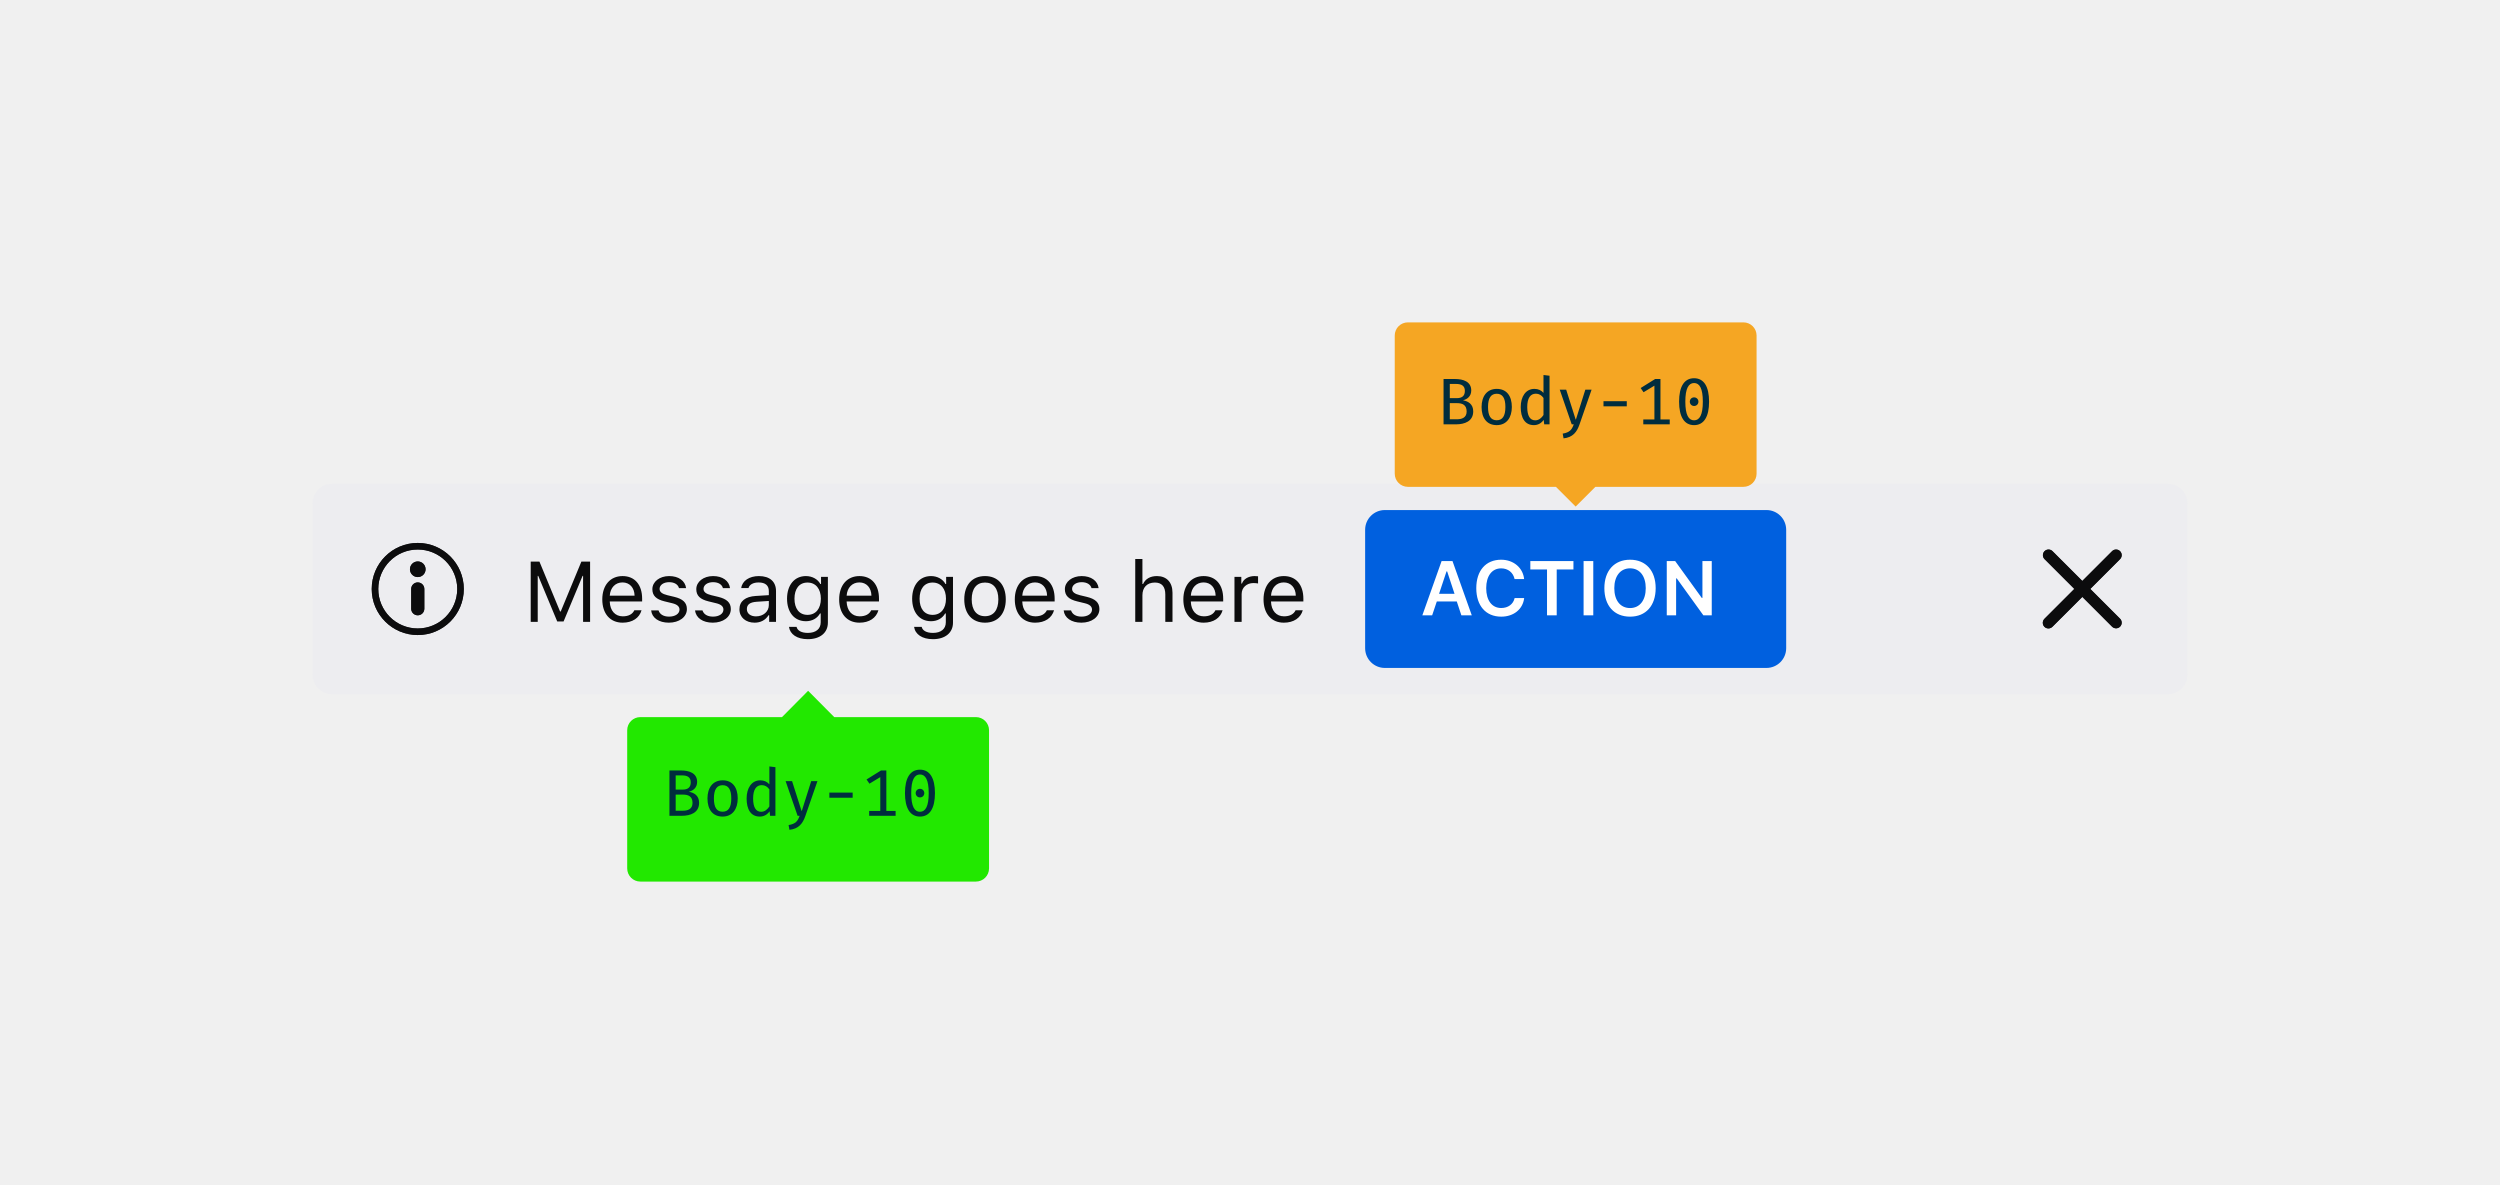
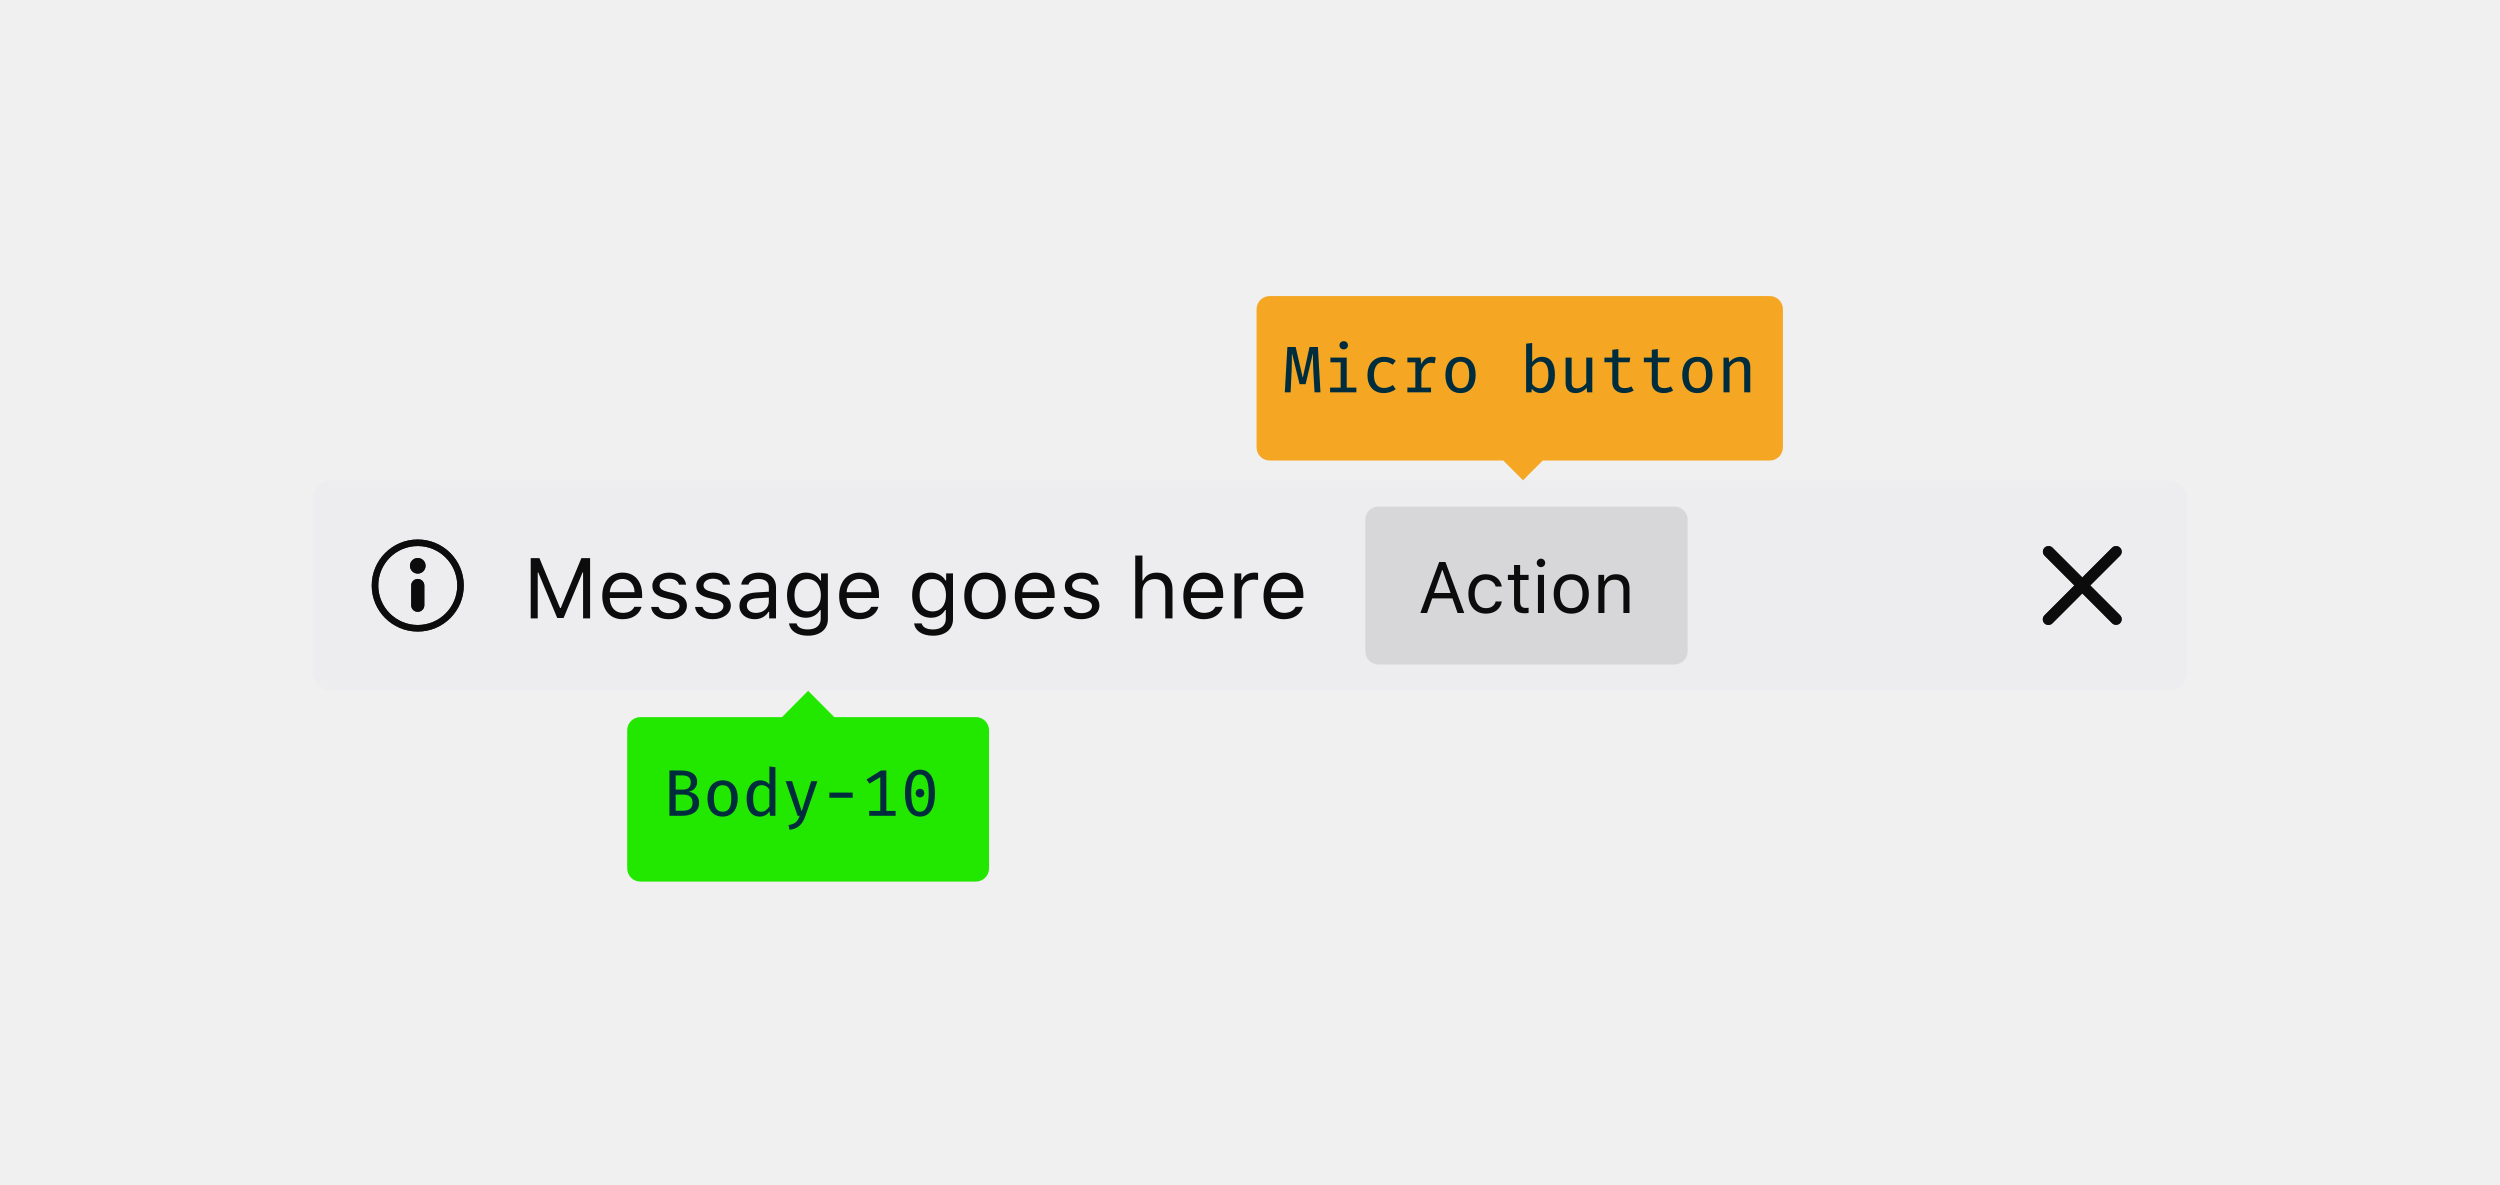
<svg xmlns="http://www.w3.org/2000/svg" xmlns:xlink="http://www.w3.org/1999/xlink" width="380" height="180" viewBox="0 0 380 180">
  <defs>
    <path id="t-gen-a" d="M7.223,5.989 L11.759,1.453 C12.084,1.116 12.08,0.582 11.749,0.251 C11.418,-0.08 10.884,-0.084 10.547,0.241 L6.011,4.777 L1.474,0.241 C1.137,-0.084 0.603,-0.08 0.272,0.251 C-0.058,0.582 -0.063,1.116 0.262,1.453 L4.799,5.989 L0.262,10.526 C0.039,10.742 -0.05,11.06 0.028,11.36 C0.106,11.66 0.34,11.894 0.64,11.972 C0.94,12.05 1.258,11.961 1.474,11.738 L6.011,7.201 L10.547,11.738 C10.884,12.063 11.418,12.058 11.749,11.728 C12.08,11.397 12.084,10.863 11.759,10.526 L7.223,5.989 Z" />
    <path id="t-gen-c" d="M7,0 C3.134,-6.66133815e-16 4.4408921e-16,3.134 0,7 C-4.4408921e-16,10.866 3.134,14 7,14 C10.866,14 14,10.866 14,7 C13.996,3.136 10.864,0.004 7,3.77475828e-15 L7,0 Z M7,13 C3.686,13 1,10.314 1,7 C1,3.686 3.686,1 7,1 C10.314,1 13,3.686 13,7 C12.996,10.312 10.312,12.996 7,13 Z M7,6 C6.448,6 6,6.448 6,7 L6,10 C6,10.552 6.448,11 7,11 C7.552,11 8,10.552 8,10 L8,7 C8,6.448 7.552,6 7,6 Z M7,2.812 C6.344,2.812 5.812,3.344 5.812,4 C5.812,4.656 6.344,5.188 7,5.188 C7.656,5.188 8.188,4.656 8.188,4 C8.188,3.685 8.063,3.383 7.84,3.16 C7.617,2.937 7.315,2.812 7,2.812 L7,2.812 Z" />
-     <rect id="t-gen-e" width="64" height="24" x="160" y="4.027" rx="3" />
+     <rect id="t-gen-e" width="49" height="24" x="160.52" y="4" rx="2" />
  </defs>
  <g fill="none" fill-rule="evenodd">
-     <g transform="translate(47.5 73.5)">
-       <rect width="285" height="32" y=".027" fill="#EDEDF0" rx="3" />
-       <g transform="translate(257 4.027)">
+     <g transform="translate(47 73)">
+       <rect width="285" height="32" x=".5" fill="#EDEDF0" rx="3" />
+       <g transform="translate(257.5 4)">
        <rect width="24" height="24" />
        <g transform="translate(6 6)">
          <mask id="t-gen-b" fill="#fff">
            <use xlink:href="#t-gen-a" />
          </mask>
          <use fill="#0C0C0D" fill-opacity=".8" fill-rule="nonzero" xlink:href="#t-gen-a" />
          <g fill="#0C0C0D" mask="url(#t-gen-b)">
            <rect width="200" height="200" transform="translate(-89 -91)" />
          </g>
        </g>
      </g>
-       <g transform="translate(4 4.027)">
+       <g transform="translate(4.5 4)">
        <rect width="24" height="24" />
        <g transform="translate(5 5)">
          <mask id="t-gen-d" fill="#fff">
            <use xlink:href="#t-gen-c" />
          </mask>
          <use fill="#0C0C0D" fill-opacity=".8" fill-rule="nonzero" xlink:href="#t-gen-c" />
          <g fill="#0C0C0D" mask="url(#t-gen-d)">
            <rect width="200" height="200" transform="translate(-94.059 -95.048)" />
          </g>
        </g>
      </g>
-       <path fill="#0C0C0D" d="M42.194,21.027 L42.194,11.867 L40.868,11.867 L37.732,19.446 L37.63,19.446 L34.495,11.867 L33.168,11.867 L33.168,21.027 L34.234,21.027 L34.234,14.032 L34.311,14.032 L37.199,20.963 L38.164,20.963 L41.052,14.032 L41.128,14.032 L41.128,21.027 L42.194,21.027 Z M47.12,15.028 C46.028,15.028 45.267,15.828 45.184,17.04 L48.955,17.04 C48.929,15.828 48.206,15.028 47.12,15.028 Z M48.923,19.256 L50.015,19.256 C49.685,20.43 48.631,21.147 47.133,21.147 C45.235,21.147 44.048,19.776 44.048,17.612 C44.048,15.46 45.254,14.063 47.133,14.063 C48.98,14.063 50.104,15.377 50.104,17.504 L50.104,17.923 L45.184,17.923 L45.184,17.973 C45.241,19.325 45.997,20.182 47.158,20.182 C48.041,20.182 48.637,19.859 48.923,19.256 Z M51.659,16.056 C51.659,17.047 52.243,17.599 53.525,17.91 L54.699,18.196 C55.429,18.373 55.785,18.691 55.785,19.16 C55.785,19.789 55.125,20.227 54.204,20.227 C53.328,20.227 52.782,19.859 52.598,19.281 L51.475,19.281 C51.595,20.417 52.643,21.147 54.166,21.147 C55.721,21.147 56.908,20.303 56.908,19.078 C56.908,18.094 56.286,17.535 54.998,17.224 L53.944,16.971 C53.138,16.774 52.757,16.482 52.757,16.012 C52.757,15.403 53.392,14.99 54.204,14.99 C55.029,14.99 55.562,15.352 55.708,15.898 L56.788,15.898 C56.642,14.774 55.645,14.063 54.21,14.063 C52.757,14.063 51.659,14.92 51.659,16.056 Z M58.336,16.056 C58.336,17.047 58.92,17.599 60.203,17.91 L61.377,18.196 C62.107,18.373 62.462,18.691 62.462,19.16 C62.462,19.789 61.802,20.227 60.882,20.227 C60.006,20.227 59.46,19.859 59.276,19.281 L58.152,19.281 C58.273,20.417 59.32,21.147 60.844,21.147 C62.399,21.147 63.586,20.303 63.586,19.078 C63.586,18.094 62.964,17.535 61.675,17.224 L60.622,16.971 C59.815,16.774 59.435,16.482 59.435,16.012 C59.435,15.403 60.069,14.99 60.882,14.99 C61.707,14.99 62.24,15.352 62.386,15.898 L63.465,15.898 C63.319,14.774 62.323,14.063 60.888,14.063 C59.435,14.063 58.336,14.92 58.336,16.056 Z M67.407,20.189 C68.531,20.189 69.362,19.452 69.362,18.475 L69.362,17.846 L67.521,17.967 C66.48,18.037 66.023,18.399 66.023,19.084 C66.023,19.783 66.614,20.189 67.407,20.189 Z M67.204,21.147 C65.877,21.147 64.894,20.36 64.894,19.11 C64.894,17.885 65.795,17.18 67.388,17.085 L69.362,16.964 L69.362,16.342 C69.362,15.498 68.835,15.034 67.813,15.034 C66.995,15.034 66.423,15.346 66.271,15.885 L65.167,15.885 C65.312,14.787 66.392,14.063 67.852,14.063 C69.521,14.063 70.454,14.92 70.454,16.342 L70.454,21.027 L69.413,21.027 L69.413,20.017 L69.312,20.017 C68.867,20.747 68.118,21.147 67.204,21.147 Z M75.24,19.96 C76.51,19.96 77.271,18.995 77.271,17.504 C77.271,16.012 76.503,15.047 75.24,15.047 C73.971,15.047 73.26,16.012 73.26,17.504 C73.26,18.995 73.971,19.96 75.24,19.96 Z M75.291,23.655 C73.641,23.655 72.587,22.912 72.422,21.782 L73.577,21.782 C73.698,22.341 74.307,22.702 75.291,22.702 C76.516,22.702 77.246,22.099 77.246,21.09 L77.246,19.744 L77.145,19.744 C76.713,20.5 75.938,20.925 74.999,20.925 C73.228,20.925 72.13,19.554 72.13,17.504 C72.13,15.453 73.241,14.063 74.999,14.063 C75.958,14.063 76.802,14.533 77.195,15.269 L77.297,15.269 L77.297,14.184 L78.338,14.184 L78.338,21.147 C78.338,22.677 77.157,23.655 75.291,23.655 Z M83.124,15.028 C82.032,15.028 81.271,15.828 81.188,17.04 L84.958,17.04 C84.933,15.828 84.209,15.028 83.124,15.028 Z M84.927,19.256 L86.019,19.256 C85.688,20.43 84.635,21.147 83.137,21.147 C81.239,21.147 80.052,19.776 80.052,17.612 C80.052,15.46 81.258,14.063 83.137,14.063 C84.984,14.063 86.107,15.377 86.107,17.504 L86.107,17.923 L81.188,17.923 L81.188,17.973 C81.245,19.325 82,20.182 83.162,20.182 C84.044,20.182 84.641,19.859 84.927,19.256 Z M94.258,19.96 C95.527,19.96 96.289,18.995 96.289,17.504 C96.289,16.012 95.521,15.047 94.258,15.047 C92.988,15.047 92.277,16.012 92.277,17.504 C92.277,18.995 92.988,19.96 94.258,19.96 Z M94.309,23.655 C92.658,23.655 91.604,22.912 91.439,21.782 L92.595,21.782 C92.715,22.341 93.325,22.702 94.309,22.702 C95.534,22.702 96.264,22.099 96.264,21.09 L96.264,19.744 L96.162,19.744 C95.73,20.5 94.956,20.925 94.017,20.925 C92.246,20.925 91.147,19.554 91.147,17.504 C91.147,15.453 92.258,14.063 94.017,14.063 C94.975,14.063 95.819,14.533 96.213,15.269 L96.314,15.269 L96.314,14.184 L97.355,14.184 L97.355,21.147 C97.355,22.677 96.175,23.655 94.309,23.655 Z M102.224,21.147 C100.275,21.147 99.069,19.802 99.069,17.605 C99.069,15.403 100.275,14.063 102.224,14.063 C104.173,14.063 105.379,15.403 105.379,17.605 C105.379,19.802 104.173,21.147 102.224,21.147 Z M102.224,20.163 C103.519,20.163 104.249,19.224 104.249,17.605 C104.249,15.98 103.519,15.047 102.224,15.047 C100.929,15.047 100.199,15.98 100.199,17.605 C100.199,19.224 100.929,20.163 102.224,20.163 Z M109.822,15.028 C108.73,15.028 107.969,15.828 107.886,17.04 L111.657,17.04 C111.631,15.828 110.908,15.028 109.822,15.028 Z M111.625,19.256 L112.717,19.256 C112.387,20.43 111.333,21.147 109.835,21.147 C107.937,21.147 106.75,19.776 106.75,17.612 C106.75,15.46 107.956,14.063 109.835,14.063 C111.682,14.063 112.806,15.377 112.806,17.504 L112.806,17.923 L107.886,17.923 L107.886,17.973 C107.943,19.325 108.699,20.182 109.86,20.182 C110.743,20.182 111.339,19.859 111.625,19.256 Z M114.361,16.056 C114.361,17.047 114.945,17.599 116.227,17.91 L117.401,18.196 C118.131,18.373 118.487,18.691 118.487,19.16 C118.487,19.789 117.827,20.227 116.906,20.227 C116.03,20.227 115.484,19.859 115.3,19.281 L114.177,19.281 C114.297,20.417 115.345,21.147 116.868,21.147 C118.423,21.147 119.61,20.303 119.61,19.078 C119.61,18.094 118.988,17.535 117.7,17.224 L116.646,16.971 C115.84,16.774 115.459,16.482 115.459,16.012 C115.459,15.403 116.094,14.99 116.906,14.99 C117.731,14.99 118.265,15.352 118.411,15.898 L119.49,15.898 C119.344,14.774 118.347,14.063 116.913,14.063 C115.459,14.063 114.361,14.92 114.361,16.056 Z M125.057,21.027 L126.148,21.027 L126.148,16.977 C126.148,15.822 126.821,15.047 128.046,15.047 C129.081,15.047 129.627,15.65 129.627,16.863 L129.627,21.027 L130.719,21.027 L130.719,16.596 C130.719,14.99 129.805,14.063 128.357,14.063 C127.31,14.063 126.593,14.508 126.25,15.263 L126.148,15.263 L126.148,11.467 L125.057,11.467 L125.057,21.027 Z M135.441,15.028 C134.35,15.028 133.588,15.828 133.505,17.04 L137.276,17.04 C137.25,15.828 136.527,15.028 135.441,15.028 Z M137.244,19.256 L138.336,19.256 C138.006,20.43 136.952,21.147 135.454,21.147 C133.556,21.147 132.369,19.776 132.369,17.612 C132.369,15.46 133.575,14.063 135.454,14.063 C137.301,14.063 138.425,15.377 138.425,17.504 L138.425,17.923 L133.505,17.923 L133.505,17.973 C133.562,19.325 134.318,20.182 135.479,20.182 C136.362,20.182 136.958,19.859 137.244,19.256 Z M140.139,21.027 L141.23,21.027 L141.23,16.786 C141.23,15.822 141.986,15.123 143.027,15.123 C143.243,15.123 143.636,15.161 143.725,15.187 L143.725,14.095 C143.585,14.076 143.357,14.063 143.179,14.063 C142.271,14.063 141.484,14.533 141.281,15.2 L141.18,15.2 L141.18,14.184 L140.139,14.184 L140.139,21.027 Z M147.629,15.028 C146.537,15.028 145.775,15.828 145.693,17.04 L149.463,17.04 C149.438,15.828 148.714,15.028 147.629,15.028 Z M149.432,19.256 L150.523,19.256 C150.193,20.43 149.14,21.147 147.642,21.147 C145.744,21.147 144.557,19.776 144.557,17.612 C144.557,15.46 145.763,14.063 147.642,14.063 C149.489,14.063 150.612,15.377 150.612,17.504 L150.612,17.923 L145.693,17.923 L145.693,17.973 C145.75,19.325 146.505,20.182 147.667,20.182 C148.549,20.182 149.146,19.859 149.432,19.256 Z" />
+       <path fill="#0C0C0D" d="M42.694,21 L42.694,11.84 L41.368,11.84 L38.232,19.419 L38.13,19.419 L34.995,11.84 L33.668,11.84 L33.668,21 L34.734,21 L34.734,14.005 L34.811,14.005 L37.699,20.937 L38.664,20.937 L41.552,14.005 L41.628,14.005 L41.628,21 L42.694,21 Z M47.62,15.001 C46.528,15.001 45.767,15.801 45.684,17.014 L49.455,17.014 C49.429,15.801 48.706,15.001 47.62,15.001 Z M49.423,19.229 L50.515,19.229 C50.185,20.403 49.131,21.121 47.633,21.121 C45.735,21.121 44.548,19.75 44.548,17.585 C44.548,15.433 45.754,14.037 47.633,14.037 C49.48,14.037 50.604,15.351 50.604,17.477 L50.604,17.896 L45.684,17.896 L45.684,17.947 C45.741,19.299 46.497,20.156 47.658,20.156 C48.541,20.156 49.137,19.832 49.423,19.229 Z M52.159,16.03 C52.159,17.02 52.743,17.572 54.025,17.883 L55.199,18.169 C55.929,18.347 56.285,18.664 56.285,19.134 C56.285,19.762 55.625,20.2 54.704,20.2 C53.828,20.2 53.282,19.832 53.098,19.254 L51.975,19.254 C52.095,20.391 53.143,21.121 54.666,21.121 C56.221,21.121 57.408,20.276 57.408,19.051 C57.408,18.067 56.786,17.509 55.498,17.198 L54.444,16.944 C53.638,16.747 53.257,16.455 53.257,15.985 C53.257,15.376 53.892,14.963 54.704,14.963 C55.529,14.963 56.062,15.325 56.208,15.871 L57.288,15.871 C57.142,14.748 56.145,14.037 54.71,14.037 C53.257,14.037 52.159,14.894 52.159,16.03 Z M58.836,16.03 C58.836,17.02 59.42,17.572 60.703,17.883 L61.877,18.169 C62.607,18.347 62.962,18.664 62.962,19.134 C62.962,19.762 62.302,20.2 61.382,20.2 C60.506,20.2 59.96,19.832 59.776,19.254 L58.652,19.254 C58.773,20.391 59.82,21.121 61.344,21.121 C62.899,21.121 64.086,20.276 64.086,19.051 C64.086,18.067 63.464,17.509 62.175,17.198 L61.122,16.944 C60.315,16.747 59.935,16.455 59.935,15.985 C59.935,15.376 60.569,14.963 61.382,14.963 C62.207,14.963 62.74,15.325 62.886,15.871 L63.965,15.871 C63.819,14.748 62.823,14.037 61.388,14.037 C59.935,14.037 58.836,14.894 58.836,16.03 Z M67.907,20.162 C69.031,20.162 69.862,19.426 69.862,18.448 L69.862,17.82 L68.021,17.94 C66.98,18.01 66.523,18.372 66.523,19.058 C66.523,19.756 67.114,20.162 67.907,20.162 Z M67.704,21.121 C66.377,21.121 65.394,20.333 65.394,19.083 C65.394,17.858 66.295,17.153 67.888,17.058 L69.862,16.938 L69.862,16.315 C69.862,15.471 69.335,15.008 68.313,15.008 C67.495,15.008 66.923,15.319 66.771,15.858 L65.667,15.858 C65.812,14.76 66.892,14.037 68.352,14.037 C70.021,14.037 70.954,14.894 70.954,16.315 L70.954,21 L69.913,21 L69.913,19.991 L69.812,19.991 C69.367,20.721 68.618,21.121 67.704,21.121 Z M75.74,19.934 C77.01,19.934 77.771,18.969 77.771,17.477 C77.771,15.985 77.003,15.021 75.74,15.021 C74.471,15.021 73.76,15.985 73.76,17.477 C73.76,18.969 74.471,19.934 75.74,19.934 Z M75.791,23.628 C74.141,23.628 73.087,22.885 72.922,21.755 L74.077,21.755 C74.198,22.314 74.807,22.676 75.791,22.676 C77.016,22.676 77.746,22.073 77.746,21.063 L77.746,19.718 L77.645,19.718 C77.213,20.473 76.438,20.898 75.499,20.898 C73.728,20.898 72.63,19.527 72.63,17.477 C72.63,15.427 73.741,14.037 75.499,14.037 C76.458,14.037 77.302,14.506 77.695,15.243 L77.797,15.243 L77.797,14.157 L78.838,14.157 L78.838,21.121 C78.838,22.65 77.657,23.628 75.791,23.628 Z M83.624,15.001 C82.532,15.001 81.771,15.801 81.688,17.014 L85.458,17.014 C85.433,15.801 84.709,15.001 83.624,15.001 Z M85.427,19.229 L86.519,19.229 C86.188,20.403 85.135,21.121 83.637,21.121 C81.739,21.121 80.552,19.75 80.552,17.585 C80.552,15.433 81.758,14.037 83.637,14.037 C85.484,14.037 86.607,15.351 86.607,17.477 L86.607,17.896 L81.688,17.896 L81.688,17.947 C81.745,19.299 82.5,20.156 83.662,20.156 C84.544,20.156 85.141,19.832 85.427,19.229 Z M94.758,19.934 C96.027,19.934 96.789,18.969 96.789,17.477 C96.789,15.985 96.021,15.021 94.758,15.021 C93.488,15.021 92.777,15.985 92.777,17.477 C92.777,18.969 93.488,19.934 94.758,19.934 Z M94.809,23.628 C93.158,23.628 92.104,22.885 91.939,21.755 L93.095,21.755 C93.215,22.314 93.825,22.676 94.809,22.676 C96.034,22.676 96.764,22.073 96.764,21.063 L96.764,19.718 L96.662,19.718 C96.23,20.473 95.456,20.898 94.517,20.898 C92.746,20.898 91.647,19.527 91.647,17.477 C91.647,15.427 92.758,14.037 94.517,14.037 C95.475,14.037 96.319,14.506 96.713,15.243 L96.814,15.243 L96.814,14.157 L97.855,14.157 L97.855,21.121 C97.855,22.65 96.675,23.628 94.809,23.628 Z M102.724,21.121 C100.775,21.121 99.569,19.775 99.569,17.579 C99.569,15.376 100.775,14.037 102.724,14.037 C104.673,14.037 105.879,15.376 105.879,17.579 C105.879,19.775 104.673,21.121 102.724,21.121 Z M102.724,20.137 C104.019,20.137 104.749,19.197 104.749,17.579 C104.749,15.954 104.019,15.021 102.724,15.021 C101.429,15.021 100.699,15.954 100.699,17.579 C100.699,19.197 101.429,20.137 102.724,20.137 Z M110.322,15.001 C109.23,15.001 108.469,15.801 108.386,17.014 L112.157,17.014 C112.131,15.801 111.408,15.001 110.322,15.001 Z M112.125,19.229 L113.217,19.229 C112.887,20.403 111.833,21.121 110.335,21.121 C108.437,21.121 107.25,19.75 107.25,17.585 C107.25,15.433 108.456,14.037 110.335,14.037 C112.182,14.037 113.306,15.351 113.306,17.477 L113.306,17.896 L108.386,17.896 L108.386,17.947 C108.443,19.299 109.199,20.156 110.36,20.156 C111.243,20.156 111.839,19.832 112.125,19.229 Z M114.861,16.03 C114.861,17.02 115.445,17.572 116.727,17.883 L117.901,18.169 C118.631,18.347 118.987,18.664 118.987,19.134 C118.987,19.762 118.327,20.2 117.406,20.2 C116.53,20.2 115.984,19.832 115.8,19.254 L114.677,19.254 C114.797,20.391 115.845,21.121 117.368,21.121 C118.923,21.121 120.11,20.276 120.11,19.051 C120.11,18.067 119.488,17.509 118.2,17.198 L117.146,16.944 C116.34,16.747 115.959,16.455 115.959,15.985 C115.959,15.376 116.594,14.963 117.406,14.963 C118.231,14.963 118.765,15.325 118.911,15.871 L119.99,15.871 C119.844,14.748 118.847,14.037 117.413,14.037 C115.959,14.037 114.861,14.894 114.861,16.03 Z M125.557,21 L126.648,21 L126.648,16.95 C126.648,15.795 127.321,15.021 128.546,15.021 C129.581,15.021 130.127,15.624 130.127,16.836 L130.127,21 L131.219,21 L131.219,16.569 C131.219,14.963 130.305,14.037 128.857,14.037 C127.81,14.037 127.093,14.481 126.75,15.236 L126.648,15.236 L126.648,11.44 L125.557,11.44 L125.557,21 Z M135.941,15.001 C134.85,15.001 134.088,15.801 134.005,17.014 L137.776,17.014 C137.75,15.801 137.027,15.001 135.941,15.001 Z M137.744,19.229 L138.836,19.229 C138.506,20.403 137.452,21.121 135.954,21.121 C134.056,21.121 132.869,19.75 132.869,17.585 C132.869,15.433 134.075,14.037 135.954,14.037 C137.801,14.037 138.925,15.351 138.925,17.477 L138.925,17.896 L134.005,17.896 L134.005,17.947 C134.062,19.299 134.818,20.156 135.979,20.156 C136.862,20.156 137.458,19.832 137.744,19.229 Z M140.639,21 L141.73,21 L141.73,16.76 C141.73,15.795 142.486,15.097 143.527,15.097 C143.743,15.097 144.136,15.135 144.225,15.16 L144.225,14.068 C144.085,14.049 143.857,14.037 143.679,14.037 C142.771,14.037 141.984,14.506 141.781,15.173 L141.68,15.173 L141.68,14.157 L140.639,14.157 L140.639,21 Z M148.129,15.001 C147.037,15.001 146.275,15.801 146.193,17.014 L149.963,17.014 C149.938,15.801 149.214,15.001 148.129,15.001 Z M149.932,19.229 L151.023,19.229 C150.693,20.403 149.64,21.121 148.142,21.121 C146.244,21.121 145.057,19.75 145.057,17.585 C145.057,15.433 146.263,14.037 148.142,14.037 C149.989,14.037 151.112,15.351 151.112,17.477 L151.112,17.896 L146.193,17.896 L146.193,17.947 C146.25,19.299 147.005,20.156 148.167,20.156 C149.049,20.156 149.646,19.832 149.932,19.229 Z" />
      <mask id="t-gen-f" fill="#fff">
        <use xlink:href="#t-gen-e" />
      </mask>
-       <use fill="#0060DF" xlink:href="#t-gen-e" />
-       <path fill="#FFF" d="M174.627,20.027 L173.93,17.919 L170.896,17.919 L170.188,20.027 L168.697,20.027 L171.622,11.783 L173.279,11.783 L176.209,20.027 L174.627,20.027 Z M172.37,13.354 L171.239,16.753 L173.587,16.753 L172.467,13.354 L172.37,13.354 Z M180.683,20.232 C182.585,20.232 183.979,19.095 184.173,17.41 L182.722,17.41 C182.522,18.336 181.728,18.918 180.683,18.918 C179.277,18.918 178.403,17.764 178.403,15.902 C178.403,14.045 179.277,12.891 180.677,12.891 C181.717,12.891 182.511,13.531 182.716,14.519 L184.167,14.519 C183.996,12.8 182.551,11.577 180.677,11.577 C178.34,11.577 176.895,13.228 176.895,15.908 C176.895,18.576 178.346,20.232 180.683,20.232 Z M189.12,20.027 L189.12,13.057 L191.663,13.057 L191.663,11.783 L185.11,11.783 L185.11,13.057 L187.647,13.057 L187.647,20.027 L189.12,20.027 Z M194.679,20.027 L194.679,11.783 L193.205,11.783 L193.205,20.027 L194.679,20.027 Z M200.272,11.577 C202.666,11.577 204.162,13.24 204.162,15.902 C204.162,18.558 202.677,20.232 200.272,20.232 C197.85,20.232 196.364,18.564 196.364,15.902 C196.364,13.24 197.878,11.577 200.272,11.577 Z M200.272,12.886 C198.804,12.886 197.873,14.057 197.873,15.902 C197.873,17.742 198.781,18.924 200.272,18.924 C201.74,18.924 202.654,17.742 202.654,15.902 C202.654,14.057 201.735,12.886 200.272,12.886 Z M207.27,20.027 L207.27,14.417 L207.367,14.417 L211.412,20.027 L212.686,20.027 L212.686,11.783 L211.269,11.783 L211.269,17.387 L211.172,17.387 L207.127,11.783 L205.848,11.783 L205.848,20.027 L207.27,20.027 Z" mask="url(#t-gen-f)" />
+       <use fill="#0C0C0D" fill-opacity=".1" xlink:href="#t-gen-e" />
+       <path fill="#0C0C0D" d="M174.552,20.173 L173.773,17.955 L170.69,17.955 L169.911,20.173 L168.896,20.173 L171.753,12.422 L172.709,12.422 L175.567,20.173 L174.552,20.173 Z M172.188,13.674 L170.975,17.133 L173.488,17.133 L172.274,13.674 L172.188,13.674 Z M181.276,16.155 C181.115,15.124 180.256,14.281 178.849,14.281 C177.227,14.281 176.195,15.452 176.195,17.256 C176.195,19.099 177.232,20.275 178.854,20.275 C180.245,20.275 181.11,19.491 181.276,18.427 L180.342,18.427 C180.17,19.083 179.627,19.442 178.849,19.442 C177.817,19.442 177.151,18.594 177.151,17.256 C177.151,15.946 177.807,15.113 178.849,15.113 C179.681,15.113 180.191,15.581 180.342,16.155 L181.276,16.155 Z M183.135,12.884 L183.135,14.383 L182.2,14.383 L182.2,15.156 L183.135,15.156 L183.135,18.669 C183.135,19.775 183.613,20.216 184.805,20.216 C184.988,20.216 185.165,20.194 185.348,20.162 L185.348,19.383 C185.176,19.399 185.084,19.405 184.918,19.405 C184.316,19.405 184.059,19.115 184.059,18.433 L184.059,15.156 L185.348,15.156 L185.348,14.383 L184.059,14.383 L184.059,12.884 L183.135,12.884 Z M186.766,20.173 L187.689,20.173 L187.689,14.383 L186.766,14.383 L186.766,20.173 Z M187.228,13.207 C187.582,13.207 187.872,12.917 187.872,12.562 C187.872,12.208 187.582,11.917 187.228,11.917 C186.873,11.917 186.583,12.208 186.583,12.562 C186.583,12.917 186.873,13.207 187.228,13.207 Z M191.831,20.275 C190.182,20.275 189.161,19.136 189.161,17.278 C189.161,15.414 190.182,14.281 191.831,14.281 C193.479,14.281 194.5,15.414 194.5,17.278 C194.5,19.136 193.479,20.275 191.831,20.275 Z M191.831,19.442 C192.926,19.442 193.544,18.647 193.544,17.278 C193.544,15.903 192.926,15.113 191.831,15.113 C190.735,15.113 190.117,15.903 190.117,17.278 C190.117,18.647 190.735,19.442 191.831,19.442 Z M195.95,20.173 L196.874,20.173 L196.874,16.746 C196.874,15.731 197.47,15.113 198.394,15.113 C199.318,15.113 199.758,15.607 199.758,16.649 L199.758,20.173 L200.682,20.173 L200.682,16.424 C200.682,15.049 199.957,14.281 198.657,14.281 C197.771,14.281 197.207,14.657 196.917,15.296 L196.831,15.296 L196.831,14.383 L195.95,14.383 L195.95,20.173 Z" mask="url(#t-gen-f)" />
    </g>
+     <path fill="#F5A623" d="M234.5,70 L231.5,73 L228.5,70 L193,70 C191.895,70 191,69.105 191,68 L191,47 L191,47 C191,45.895 191.895,45 193,45 L193,45 L269,45 C270.105,45 271,45.895 271,47 L271,68 C271,69.105 270.105,70 269,70 L234.5,70 Z" />
    <path fill="#22E800" d="M126.805,109 L122.834,105 L118.863,109 L97.334,109 L97.334,109 C96.229,109 95.334,109.895 95.334,111 L95.334,132 C95.334,133.105 96.229,134 97.334,134 L97.334,134 L148.334,134 C149.439,134 150.334,133.105 150.334,132 L150.334,111 C150.334,109.895 149.439,109 148.334,109 L126.805,109 Z" />
-     <path fill="#002D3E" d="M105.264,122.05 C105.264,121.04 104.614,120.78 103.824,120.78 L102.704,120.78 L102.704,123.23 L103.784,123.23 C104.454,123.23 105.264,123.04 105.264,122.05 Z M104.994,118.91 C104.994,118.15 104.494,117.86 103.674,117.86 L102.704,117.86 L102.704,120.02 L103.754,120.02 C104.554,120.02 104.994,119.69 104.994,118.91 Z M106.264,122.03 C106.264,123.54 104.944,124 103.654,124 L101.754,124 L101.754,117.11 L103.504,117.11 C104.734,117.11 105.964,117.5 105.964,118.85 C105.964,119.73 105.344,120.19 104.764,120.32 L104.764,120.36 C105.454,120.49 106.264,120.89 106.264,122.03 Z M111.154,121.36 C111.154,119.99 110.714,119.35 109.844,119.35 C108.964,119.35 108.514,119.99 108.514,121.37 C108.514,122.74 108.954,123.38 109.834,123.38 C110.714,123.38 111.154,122.74 111.154,121.36 Z M107.534,121.37 C107.534,119.74 108.344,118.61 109.844,118.61 C111.344,118.61 112.134,119.69 112.134,121.36 C112.134,122.99 111.324,124.12 109.834,124.12 C108.334,124.12 107.534,123.04 107.534,121.37 Z M115.794,119.34 C114.954,119.34 114.474,120 114.474,121.37 C114.474,122.73 114.904,123.39 115.694,123.39 C116.254,123.39 116.664,123.01 116.944,122.58 L116.944,119.99 C116.664,119.58 116.264,119.34 115.794,119.34 Z M115.554,118.61 C116.144,118.61 116.594,118.82 116.944,119.22 L116.944,116.5 L117.864,116.61 L117.864,124 L117.054,124 L116.974,123.32 C116.594,123.86 116.074,124.12 115.484,124.12 C114.114,124.12 113.484,123.01 113.484,121.37 C113.484,119.78 114.254,118.61 115.554,118.61 Z M124.254,118.73 L123.304,118.73 L121.874,123.26 L121.834,123.26 L120.394,118.73 L119.414,118.73 L121.234,124 L121.544,124 C121.264,124.8 120.944,125.23 119.864,125.41 L119.994,126.13 C121.414,125.99 122.034,125.14 122.414,124.03 L124.254,118.73 Z M129.604,121.26 L129.604,120.48 L126.064,120.48 L126.064,121.26 L129.604,121.26 Z M133.804,123.26 L132.114,123.26 L132.114,124 L136.134,124 L136.134,123.26 L134.724,123.26 L134.724,117.11 L133.914,117.11 L131.714,118.48 L132.154,119.12 L133.804,118.12 L133.804,123.26 Z M139.834,123.39 C140.674,123.39 141.164,122.57 141.164,120.55 C141.164,118.54 140.674,117.72 139.834,117.72 C139.004,117.72 138.504,118.54 138.504,120.55 C138.504,122.57 139.004,123.39 139.834,123.39 Z M139.834,124.12 C138.334,124.12 137.554,122.84 137.554,120.55 C137.554,118.27 138.334,116.99 139.834,116.99 C141.334,116.99 142.114,118.27 142.114,120.55 C142.114,122.84 141.334,124.12 139.834,124.12 Z M139.184,120.55 C139.184,120.19 139.464,119.9 139.834,119.9 C140.214,119.9 140.494,120.19 140.494,120.55 C140.494,120.92 140.214,121.21 139.834,121.21 C139.464,121.21 139.184,120.92 139.184,120.55 Z" />
-     <path fill="#F5A623" d="M242.5,74 L239.5,77 L236.5,74 L214,74 C212.895,74 212,73.105 212,72 L212,51 L212,51 C212,49.895 212.895,49 214,49 L214,49 L265,49 L265,49 C266.105,49 267,49.895 267,51 L267,72 C267,73.105 266.105,74 265,74 L242.5,74 Z" />
-     <path fill="#002D3E" d="M222.93,62.55 C222.93,61.54 222.28,61.28 221.49,61.28 L220.37,61.28 L220.37,63.73 L221.45,63.73 C222.12,63.73 222.93,63.54 222.93,62.55 Z M222.66,59.41 C222.66,58.65 222.16,58.36 221.34,58.36 L220.37,58.36 L220.37,60.52 L221.42,60.52 C222.22,60.52 222.66,60.19 222.66,59.41 Z M223.93,62.53 C223.93,64.04 222.61,64.5 221.32,64.5 L219.42,64.5 L219.42,57.61 L221.17,57.61 C222.4,57.61 223.63,58 223.63,59.35 C223.63,60.23 223.01,60.69 222.43,60.82 L222.43,60.86 C223.12,60.99 223.93,61.39 223.93,62.53 Z M228.82,61.86 C228.82,60.49 228.38,59.85 227.51,59.85 C226.63,59.85 226.18,60.49 226.18,61.87 C226.18,63.24 226.62,63.88 227.5,63.88 C228.38,63.88 228.82,63.24 228.82,61.86 Z M225.2,61.87 C225.2,60.24 226.01,59.11 227.51,59.11 C229.01,59.11 229.8,60.19 229.8,61.86 C229.8,63.49 228.99,64.62 227.5,64.62 C226,64.62 225.2,63.54 225.2,61.87 Z M233.46,59.84 C232.62,59.84 232.14,60.5 232.14,61.87 C232.14,63.23 232.57,63.89 233.36,63.89 C233.92,63.89 234.33,63.51 234.61,63.08 L234.61,60.49 C234.33,60.08 233.93,59.84 233.46,59.84 Z M233.22,59.11 C233.81,59.11 234.26,59.32 234.61,59.72 L234.61,57 L235.53,57.11 L235.53,64.5 L234.72,64.5 L234.64,63.82 C234.26,64.36 233.74,64.62 233.15,64.62 C231.78,64.62 231.15,63.51 231.15,61.87 C231.15,60.28 231.92,59.11 233.22,59.11 Z M241.92,59.23 L240.97,59.23 L239.54,63.76 L239.5,63.76 L238.06,59.23 L237.08,59.23 L238.9,64.5 L239.21,64.5 C238.93,65.3 238.61,65.73 237.53,65.91 L237.66,66.63 C239.08,66.49 239.7,65.64 240.08,64.53 L241.92,59.23 Z M247.27,61.76 L247.27,60.98 L243.73,60.98 L243.73,61.76 L247.27,61.76 Z M251.47,63.76 L249.78,63.76 L249.78,64.5 L253.8,64.5 L253.8,63.76 L252.39,63.76 L252.39,57.61 L251.58,57.61 L249.38,58.98 L249.82,59.62 L251.47,58.62 L251.47,63.76 Z M257.5,63.89 C258.34,63.89 258.83,63.07 258.83,61.05 C258.83,59.04 258.34,58.22 257.5,58.22 C256.67,58.22 256.17,59.04 256.17,61.05 C256.17,63.07 256.67,63.89 257.5,63.89 Z M257.5,64.62 C256,64.62 255.22,63.34 255.22,61.05 C255.22,58.77 256,57.49 257.5,57.49 C259,57.49 259.78,58.77 259.78,61.05 C259.78,63.34 259,64.62 257.5,64.62 Z M256.85,61.05 C256.85,60.69 257.13,60.4 257.5,60.4 C257.88,60.4 258.16,60.69 258.16,61.05 C258.16,61.42 257.88,61.71 257.5,61.71 C257.13,61.71 256.85,61.42 256.85,61.05 Z" />
+     <path fill="#002D3E" d="M105.264 122.05C105.264 121.04 104.614 120.78 103.824 120.78L102.704 120.78 102.704 123.23 103.784 123.23C104.454 123.23 105.264 123.04 105.264 122.05zM104.994 118.91C104.994 118.15 104.494 117.86 103.674 117.86L102.704 117.86 102.704 120.02 103.754 120.02C104.554 120.02 104.994 119.69 104.994 118.91zM106.264 122.03C106.264 123.54 104.944 124 103.654 124L101.754 124 101.754 117.11 103.504 117.11C104.734 117.11 105.964 117.5 105.964 118.85 105.964 119.73 105.344 120.19 104.764 120.32L104.764 120.36C105.454 120.49 106.264 120.89 106.264 122.03zM111.154 121.36C111.154 119.99 110.714 119.35 109.844 119.35 108.964 119.35 108.514 119.99 108.514 121.37 108.514 122.74 108.954 123.38 109.834 123.38 110.714 123.38 111.154 122.74 111.154 121.36zM107.534 121.37C107.534 119.74 108.344 118.61 109.844 118.61 111.344 118.61 112.134 119.69 112.134 121.36 112.134 122.99 111.324 124.12 109.834 124.12 108.334 124.12 107.534 123.04 107.534 121.37zM115.794 119.34C114.954 119.34 114.474 120 114.474 121.37 114.474 122.73 114.904 123.39 115.694 123.39 116.254 123.39 116.664 123.01 116.944 122.58L116.944 119.99C116.664 119.58 116.264 119.34 115.794 119.34zM115.554 118.61C116.144 118.61 116.594 118.82 116.944 119.22L116.944 116.5 117.864 116.61 117.864 124 117.054 124 116.974 123.32C116.594 123.86 116.074 124.12 115.484 124.12 114.114 124.12 113.484 123.01 113.484 121.37 113.484 119.78 114.254 118.61 115.554 118.61zM124.254 118.73L123.304 118.73 121.874 123.26 121.834 123.26 120.394 118.73 119.414 118.73 121.234 124 121.544 124C121.264 124.8 120.944 125.23 119.864 125.41L119.994 126.13C121.414 125.99 122.034 125.14 122.414 124.03L124.254 118.73zM129.604 121.26L129.604 120.48 126.064 120.48 126.064 121.26 129.604 121.26zM133.804 123.26L132.114 123.26 132.114 124 136.134 124 136.134 123.26 134.724 123.26 134.724 117.11 133.914 117.11 131.714 118.48 132.154 119.12 133.804 118.12 133.804 123.26zM139.834 123.39C140.674 123.39 141.164 122.57 141.164 120.55 141.164 118.54 140.674 117.72 139.834 117.72 139.004 117.72 138.504 118.54 138.504 120.55 138.504 122.57 139.004 123.39 139.834 123.39zM139.834 124.12C138.334 124.12 137.554 122.84 137.554 120.55 137.554 118.27 138.334 116.99 139.834 116.99 141.334 116.99 142.114 118.27 142.114 120.55 142.114 122.84 141.334 124.12 139.834 124.12zM139.184 120.55C139.184 120.19 139.464 119.9 139.834 119.9 140.214 119.9 140.494 120.19 140.494 120.55 140.494 120.92 140.214 121.21 139.834 121.21 139.464 121.21 139.184 120.92 139.184 120.55zM200.71 59.63L200.32 52.74 199.05 52.74 198.04 57.34 198 57.34 196.94 52.74 195.68 52.74 195.29 59.63 196.17 59.63 196.34 56.1C196.38 55.21 196.36 54.02 196.36 53.79L196.4 53.79 197.54 58.4 198.45 58.4 199.54 53.79 199.57 53.79C199.56 54.01 199.56 55.13 199.61 56.1L199.81 59.63 200.71 59.63zM204.7 54.36L202.22 54.36 202.22 55.07 203.78 55.07 203.78 58.92 202.17 58.92 202.17 59.63 206.17 59.63 206.17 58.92 204.7 58.92 204.7 54.36zM204.89 52.48C204.89 52.13 204.62 51.86 204.24 51.86 203.86 51.86 203.6 52.13 203.6 52.48 203.6 52.84 203.86 53.11 204.24 53.11 204.62 53.11 204.89 52.84 204.89 52.48zM210.36 58.97C209.48 58.97 208.84 58.4 208.84 57.02 208.84 55.65 209.47 55 210.36 55 210.82 55 211.27 55.13 211.7 55.45L212.15 54.83C211.66 54.42 211.04 54.24 210.36 54.24 208.77 54.24 207.85 55.43 207.85 57.02 207.85 58.67 208.76 59.75 210.35 59.75 210.95 59.75 211.66 59.55 212.15 59.15L211.71 58.52C211.28 58.84 210.8 58.97 210.36 58.97zM217.52 58.92L216.05 58.92 216.05 56.54C216.23 55.81 216.77 55.14 217.43 55.14 217.65 55.14 217.81 55.16 218.07 55.23L218.24 54.32C217.94 54.26 217.79 54.24 217.54 54.24 216.92 54.24 216.34 54.63 216.04 55.37L215.93 54.36 213.92 54.36 213.92 55.07 215.13 55.07 215.13 58.92 213.92 58.92 213.92 59.63 217.52 59.63 217.52 58.92zM223.32 56.99C223.32 55.62 222.88 54.98 222.01 54.98 221.13 54.98 220.68 55.62 220.68 57 220.68 58.37 221.12 59.01 222 59.01 222.88 59.01 223.32 58.37 223.32 56.99zM219.7 57C219.7 55.37 220.51 54.24 222.01 54.24 223.51 54.24 224.3 55.32 224.3 56.99 224.3 58.62 223.49 59.75 222 59.75 220.5 59.75 219.7 58.67 219.7 57zM232.89 52.13L232.89 55.03C233.27 54.53 233.78 54.24 234.38 54.24 235.78 54.24 236.35 55.33 236.35 56.99 236.35 58.59 235.62 59.75 234.26 59.75 233.66 59.75 233.19 59.54 232.84 59.09L232.78 59.63 231.97 59.63 231.97 52.24 232.89 52.13zM234.04 59.02C234.88 59.02 235.36 58.37 235.36 56.99 235.36 55.62 234.94 54.97 234.16 54.97 233.6 54.97 233.17 55.37 232.89 55.79L232.89 58.36C233.16 58.77 233.57 59.02 234.04 59.02zM237.97 54.36L237.97 58.19C237.97 59.17 238.47 59.75 239.49 59.75 240.11 59.75 240.76 59.46 241.17 58.93L241.24 59.63 242.03 59.63 242.03 54.36 241.11 54.36 241.11 58.22C240.83 58.66 240.29 59.03 239.74 59.03 239.16 59.03 238.89 58.76 238.89 58.08L238.89 54.36 237.97 54.36zM247.97 58.73C247.7 58.89 247.36 58.99 246.97 58.99 246.27 58.99 245.99 58.7 245.99 58.11L245.99 55.06 247.69 55.06 247.8 54.36 245.99 54.36 245.99 53.06 245.07 53.17 245.07 54.36 243.87 54.36 243.87 55.06 245.07 55.06 245.07 58.12C245.07 59.08 245.71 59.75 246.87 59.75 247.39 59.75 247.95 59.6 248.32 59.36L247.97 58.73zM253.97 58.73C253.7 58.89 253.36 58.99 252.97 58.99 252.27 58.99 251.99 58.7 251.99 58.11L251.99 55.06 253.69 55.06 253.8 54.36 251.99 54.36 251.99 53.06 251.07 53.17 251.07 54.36 249.87 54.36 249.87 55.06 251.07 55.06 251.07 58.12C251.07 59.08 251.71 59.75 252.87 59.75 253.39 59.75 253.95 59.6 254.32 59.36L253.97 58.73zM259.32 56.99C259.32 55.62 258.88 54.98 258.01 54.98 257.13 54.98 256.68 55.62 256.68 57 256.68 58.37 257.12 59.01 258 59.01 258.88 59.01 259.32 58.37 259.32 56.99zM255.7 57C255.7 55.37 256.51 54.24 258.01 54.24 259.51 54.24 260.3 55.32 260.3 56.99 260.3 58.62 259.49 59.75 258 59.75 256.5 59.75 255.7 58.67 255.7 57zM262.89 59.63L262.89 55.81C263.17 55.4 263.68 54.96 264.25 54.96 265.02 54.96 265.12 55.37 265.12 56.4L265.12 59.63 266.04 59.63 266.04 55.8C266.04 54.82 265.58 54.24 264.56 54.24 263.94 54.24 263.26 54.54 262.83 55.08L262.76 54.36 261.97 54.36 261.97 59.63 262.89 59.63z" />
  </g>
</svg>
